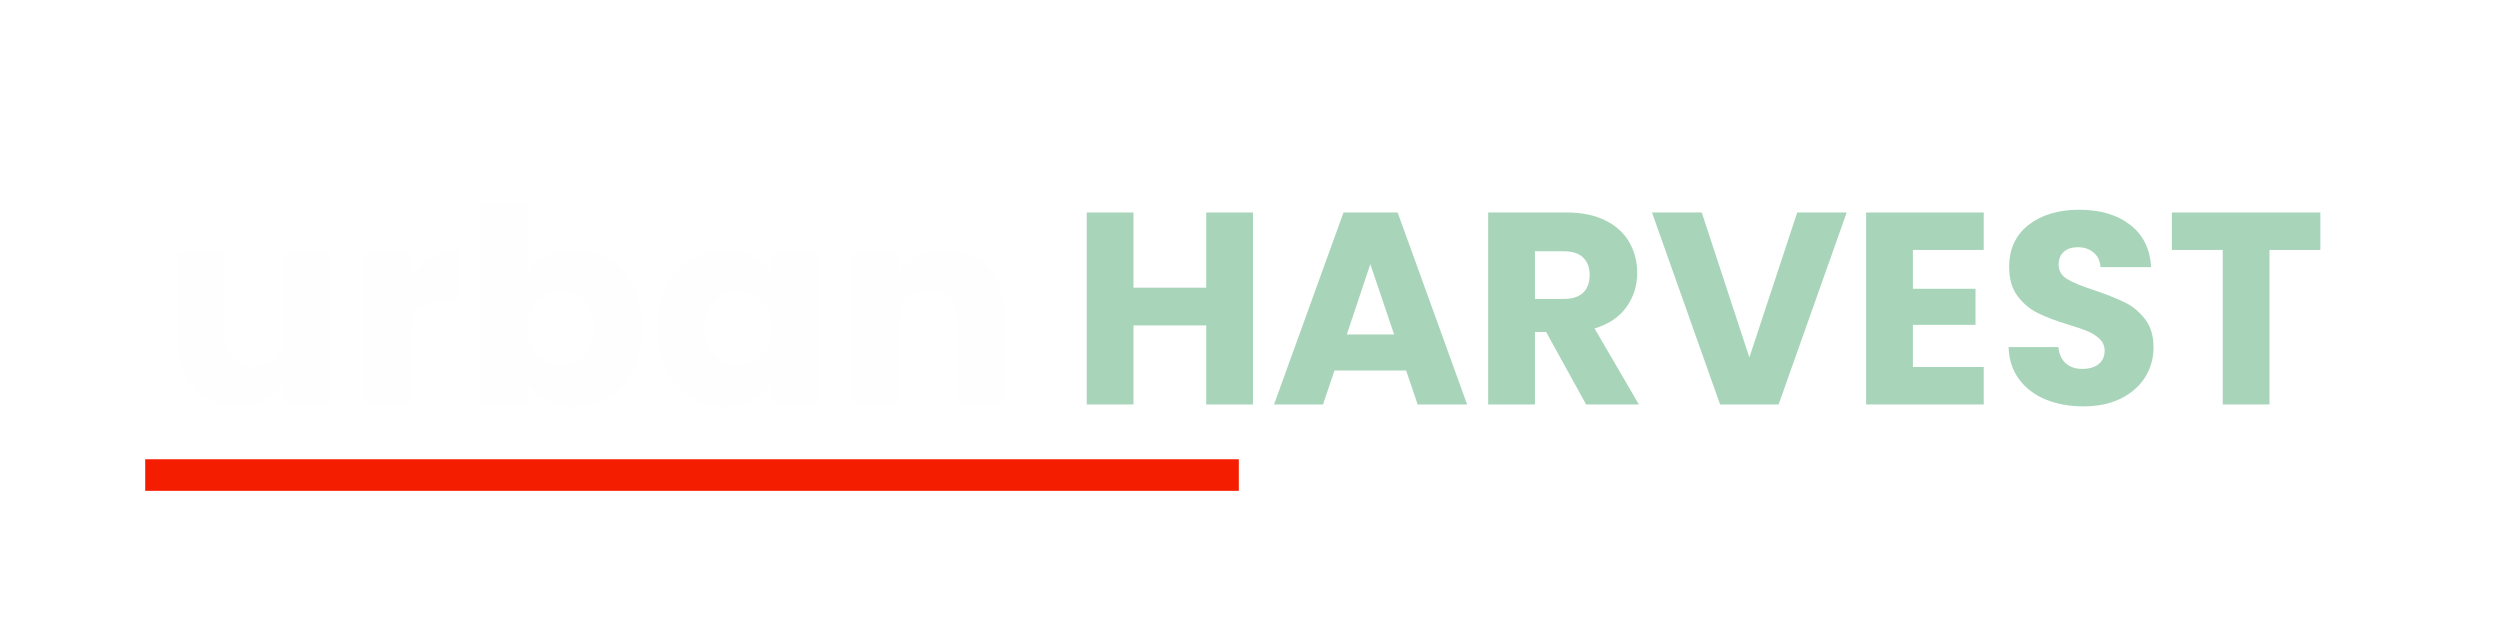
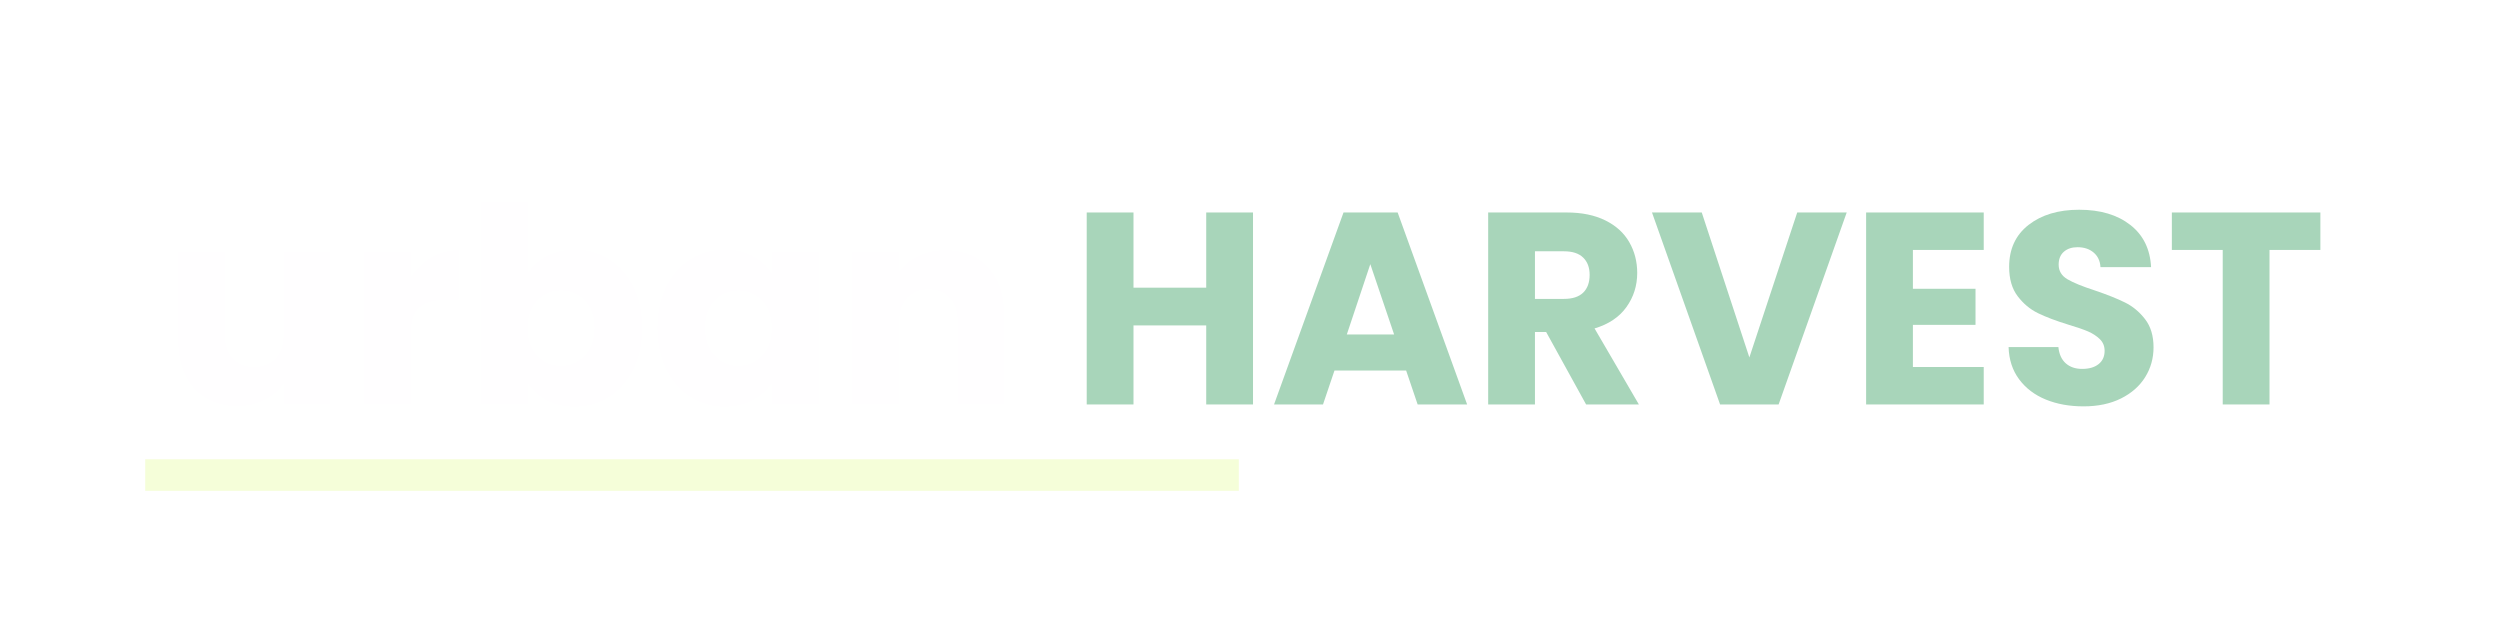
<svg xmlns="http://www.w3.org/2000/svg" width="1503" zoomAndPan="magnify" viewBox="0 0 1127.25 279" height="372" preserveAspectRatio="xMidYMid meet" version="1.0">
  <defs>
    <g />
  </defs>
  <g fill="#fffeff" fill-opacity="1">
    <g transform="translate(73.37946, 182.3698)">
      <g>
        <path d="M 75.594 -68.812 L 75.594 0 L 54.5 0 L 54.5 -9.375 C 52.363 -6.332 49.469 -3.883 45.812 -2.031 C 42.156 -0.188 38.109 0.734 33.672 0.734 C 28.398 0.734 23.75 -0.43 19.719 -2.766 C 15.695 -5.109 12.578 -8.5 10.359 -12.938 C 8.141 -17.383 7.031 -22.609 7.031 -28.609 L 7.031 -68.812 L 27.984 -68.812 L 27.984 -31.438 C 27.984 -26.844 29.176 -23.27 31.562 -20.719 C 33.945 -18.164 37.156 -16.891 41.188 -16.891 C 45.301 -16.891 48.547 -18.164 50.922 -20.719 C 53.305 -23.27 54.5 -26.844 54.5 -31.438 L 54.5 -68.812 Z M 75.594 -68.812 " />
      </g>
    </g>
  </g>
  <g fill="#fffeff" fill-opacity="1">
    <g transform="translate(156.4901, 182.3698)">
      <g>
        <path d="M 28.734 -57.344 C 31.203 -61.125 34.285 -64.102 37.984 -66.281 C 41.68 -68.457 45.789 -69.547 50.312 -69.547 L 50.312 -47.234 L 44.516 -47.234 C 39.254 -47.234 35.305 -46.102 32.672 -43.844 C 30.047 -41.582 28.734 -37.613 28.734 -31.938 L 28.734 0 L 7.641 0 L 7.641 -68.812 L 28.734 -68.812 Z M 28.734 -57.344 " />
      </g>
    </g>
  </g>
  <g fill="#fffeff" fill-opacity="1">
    <g transform="translate(209.2665, 182.3698)">
      <g>
        <path d="M 28.734 -59.062 C 30.703 -62.27 33.535 -64.859 37.234 -66.828 C 40.941 -68.805 45.176 -69.797 49.938 -69.797 C 55.613 -69.797 60.754 -68.352 65.359 -65.469 C 69.961 -62.594 73.598 -58.484 76.266 -53.141 C 78.941 -47.797 80.281 -41.594 80.281 -34.531 C 80.281 -27.457 78.941 -21.227 76.266 -15.844 C 73.598 -10.457 69.961 -6.305 65.359 -3.391 C 60.754 -0.473 55.613 0.984 49.938 0.984 C 45.094 0.984 40.859 0.02 37.234 -1.906 C 33.617 -3.844 30.785 -6.414 28.734 -9.625 L 28.734 0 L 7.641 0 L 7.641 -91.25 L 28.734 -91.25 Z M 58.812 -34.531 C 58.812 -39.789 57.352 -43.922 54.438 -46.922 C 51.52 -49.922 47.926 -51.422 43.656 -51.422 C 39.457 -51.422 35.898 -49.898 32.984 -46.859 C 30.066 -43.816 28.609 -39.664 28.609 -34.406 C 28.609 -29.145 30.066 -24.992 32.984 -21.953 C 35.898 -18.91 39.457 -17.391 43.656 -17.391 C 47.844 -17.391 51.414 -18.93 54.375 -22.016 C 57.332 -25.098 58.812 -29.27 58.812 -34.531 Z M 58.812 -34.531 " />
      </g>
    </g>
  </g>
  <g fill="#fffeff" fill-opacity="1">
    <g transform="translate(292.9937, 182.3698)">
      <g>
        <path d="M 3.453 -34.531 C 3.453 -41.594 4.785 -47.797 7.453 -53.141 C 10.129 -58.484 13.77 -62.594 18.375 -65.469 C 22.977 -68.352 28.113 -69.797 33.781 -69.797 C 38.633 -69.797 42.891 -68.805 46.547 -66.828 C 50.203 -64.859 53.02 -62.27 55 -59.062 L 55 -68.812 L 76.078 -68.812 L 76.078 0 L 55 0 L 55 -9.734 C 52.945 -6.535 50.086 -3.945 46.422 -1.969 C 42.766 0 38.516 0.984 33.672 0.984 C 28.078 0.984 22.977 -0.473 18.375 -3.391 C 13.77 -6.305 10.129 -10.457 7.453 -15.844 C 4.785 -21.227 3.453 -27.457 3.453 -34.531 Z M 55 -34.406 C 55 -39.664 53.535 -43.816 50.609 -46.859 C 47.691 -49.898 44.141 -51.422 39.953 -51.422 C 35.766 -51.422 32.207 -49.922 29.281 -46.922 C 26.363 -43.922 24.906 -39.789 24.906 -34.531 C 24.906 -29.27 26.363 -25.098 29.281 -22.016 C 32.207 -18.93 35.766 -17.391 39.953 -17.391 C 44.141 -17.391 47.691 -18.91 50.609 -21.953 C 53.535 -24.992 55 -29.145 55 -34.406 Z M 55 -34.406 " />
      </g>
    </g>
  </g>
  <g fill="#fffeff" fill-opacity="1">
    <g transform="translate(376.7208, 182.3698)">
      <g>
        <path d="M 49.578 -69.547 C 57.629 -69.547 64.055 -66.938 68.859 -61.719 C 73.672 -56.5 76.078 -49.328 76.078 -40.203 L 76.078 0 L 55.125 0 L 55.125 -37.359 C 55.125 -41.961 53.93 -45.539 51.547 -48.094 C 49.16 -50.645 45.953 -51.922 41.922 -51.922 C 37.898 -51.922 34.695 -50.645 32.312 -48.094 C 29.926 -45.539 28.734 -41.961 28.734 -37.359 L 28.734 0 L 7.641 0 L 7.641 -68.812 L 28.734 -68.812 L 28.734 -59.688 C 30.867 -62.727 33.742 -65.129 37.359 -66.891 C 40.984 -68.66 45.055 -69.547 49.578 -69.547 Z M 49.578 -69.547 " />
      </g>
    </g>
  </g>
  <g fill="#a8d5ba" fill-opacity="1">
    <g transform="translate(482.3573, 182.3698)">
      <g>
        <path d="M 82.625 -86.562 L 82.625 0 L 61.531 0 L 61.531 -35.641 L 28.734 -35.641 L 28.734 0 L 7.641 0 L 7.641 -86.562 L 28.734 -86.562 L 28.734 -52.656 L 61.531 -52.656 L 61.531 -86.562 Z M 82.625 -86.562 " />
      </g>
    </g>
  </g>
  <g fill="#a8d5ba" fill-opacity="1">
    <g transform="translate(572.4966, 182.3698)">
      <g>
        <path d="M 61.531 -15.297 L 29.219 -15.297 L 24.047 0 L 1.969 0 L 33.297 -86.562 L 57.703 -86.562 L 89.031 0 L 66.719 0 Z M 56.109 -31.562 L 45.375 -63.266 L 34.781 -31.562 Z M 56.109 -31.562 " />
      </g>
    </g>
  </g>
  <g fill="#a8d5ba" fill-opacity="1">
    <g transform="translate(663.3757, 182.3698)">
      <g>
        <path d="M 51.797 0 L 33.781 -32.672 L 28.734 -32.672 L 28.734 0 L 7.641 0 L 7.641 -86.562 L 43.031 -86.562 C 49.852 -86.562 55.672 -85.367 60.484 -82.984 C 65.297 -80.598 68.891 -77.328 71.266 -73.172 C 73.648 -69.023 74.844 -64.406 74.844 -59.312 C 74.844 -53.562 73.219 -48.422 69.969 -43.891 C 66.727 -39.367 61.941 -36.164 55.609 -34.281 L 75.594 0 Z M 28.734 -47.594 L 41.797 -47.594 C 45.66 -47.594 48.555 -48.535 50.484 -50.422 C 52.422 -52.316 53.391 -54.992 53.391 -58.453 C 53.391 -61.734 52.422 -64.32 50.484 -66.219 C 48.555 -68.113 45.66 -69.062 41.797 -69.062 L 28.734 -69.062 Z M 28.734 -47.594 " />
      </g>
    </g>
  </g>
  <g fill="#a8d5ba" fill-opacity="1">
    <g transform="translate(743.7735, 182.3698)">
      <g>
        <path d="M 88.906 -86.562 L 58.203 0 L 31.812 0 L 1.109 -86.562 L 23.547 -86.562 L 45.016 -21.203 L 66.594 -86.562 Z M 88.906 -86.562 " />
      </g>
    </g>
  </g>
  <g fill="#a8d5ba" fill-opacity="1">
    <g transform="translate(833.7894, 182.3698)">
      <g>
        <path d="M 28.734 -69.672 L 28.734 -52.156 L 56.969 -52.156 L 56.969 -35.891 L 28.734 -35.891 L 28.734 -16.891 L 60.672 -16.891 L 60.672 0 L 7.641 0 L 7.641 -86.562 L 60.672 -86.562 L 60.672 -69.672 Z M 28.734 -69.672 " />
      </g>
    </g>
  </g>
  <g fill="#a8d5ba" fill-opacity="1">
    <g transform="translate(900.4999, 182.3698)">
      <g>
        <path d="M 38.969 0.859 C 32.633 0.859 26.957 -0.164 21.938 -2.219 C 16.926 -4.27 12.922 -7.312 9.922 -11.344 C 6.922 -15.375 5.336 -20.223 5.172 -25.891 L 27.625 -25.891 C 27.945 -22.691 29.051 -20.25 30.938 -18.562 C 32.832 -16.875 35.301 -16.031 38.344 -16.031 C 41.469 -16.031 43.938 -16.75 45.75 -18.188 C 47.562 -19.625 48.469 -21.617 48.469 -24.172 C 48.469 -26.305 47.742 -28.07 46.297 -29.469 C 44.859 -30.863 43.094 -32.016 41 -32.922 C 38.906 -33.828 35.926 -34.852 32.062 -36 C 26.469 -37.727 21.906 -39.457 18.375 -41.188 C 14.844 -42.914 11.801 -45.461 9.25 -48.828 C 6.695 -52.203 5.422 -56.602 5.422 -62.031 C 5.422 -70.082 8.336 -76.391 14.172 -80.953 C 20.016 -85.516 27.625 -87.797 37 -87.797 C 46.531 -87.797 54.211 -85.516 60.047 -80.953 C 65.891 -76.391 69.016 -70.039 69.422 -61.906 L 46.609 -61.906 C 46.441 -64.695 45.41 -66.895 43.516 -68.5 C 41.629 -70.102 39.207 -70.906 36.25 -70.906 C 33.707 -70.906 31.656 -70.223 30.094 -68.859 C 28.531 -67.504 27.75 -65.555 27.75 -63.016 C 27.75 -60.211 29.062 -58.031 31.688 -56.469 C 34.32 -54.914 38.43 -53.234 44.016 -51.422 C 49.609 -49.523 54.148 -47.711 57.641 -45.984 C 61.141 -44.266 64.16 -41.758 66.703 -38.469 C 69.254 -35.188 70.531 -30.953 70.531 -25.766 C 70.531 -20.836 69.273 -16.359 66.766 -12.328 C 64.266 -8.297 60.629 -5.086 55.859 -2.703 C 51.086 -0.328 45.457 0.859 38.969 0.859 Z M 38.969 0.859 " />
      </g>
    </g>
  </g>
  <g fill="#a8d5ba" fill-opacity="1">
    <g transform="translate(976.3352, 182.3698)">
      <g>
        <path d="M 69.922 -86.562 L 69.922 -69.672 L 46.984 -69.672 L 46.984 0 L 25.891 0 L 25.891 -69.672 L 2.953 -69.672 L 2.953 -86.562 Z M 69.922 -86.562 " />
      </g>
    </g>
  </g>
-   <path stroke-linecap="butt" transform="matrix(0.749501, 0, 0, 0.749501, 65.47821, 207.0774)" fill="none" stroke-linejoin="miter" d="M -0.002 9.502 L 657.914 9.502 " stroke="#f51d00" stroke-width="19" stroke-opacity="1" stroke-miterlimit="4" />
+   <path stroke-linecap="butt" transform="matrix(0.749501, 0, 0, 0.749501, 65.47821, 207.0774)" fill="none" stroke-linejoin="miter" d="M -0.002 9.502 L 657.914 9.502 " stroke="#f5fed9" stroke-width="19" stroke-opacity="1" stroke-miterlimit="4" />
</svg>
